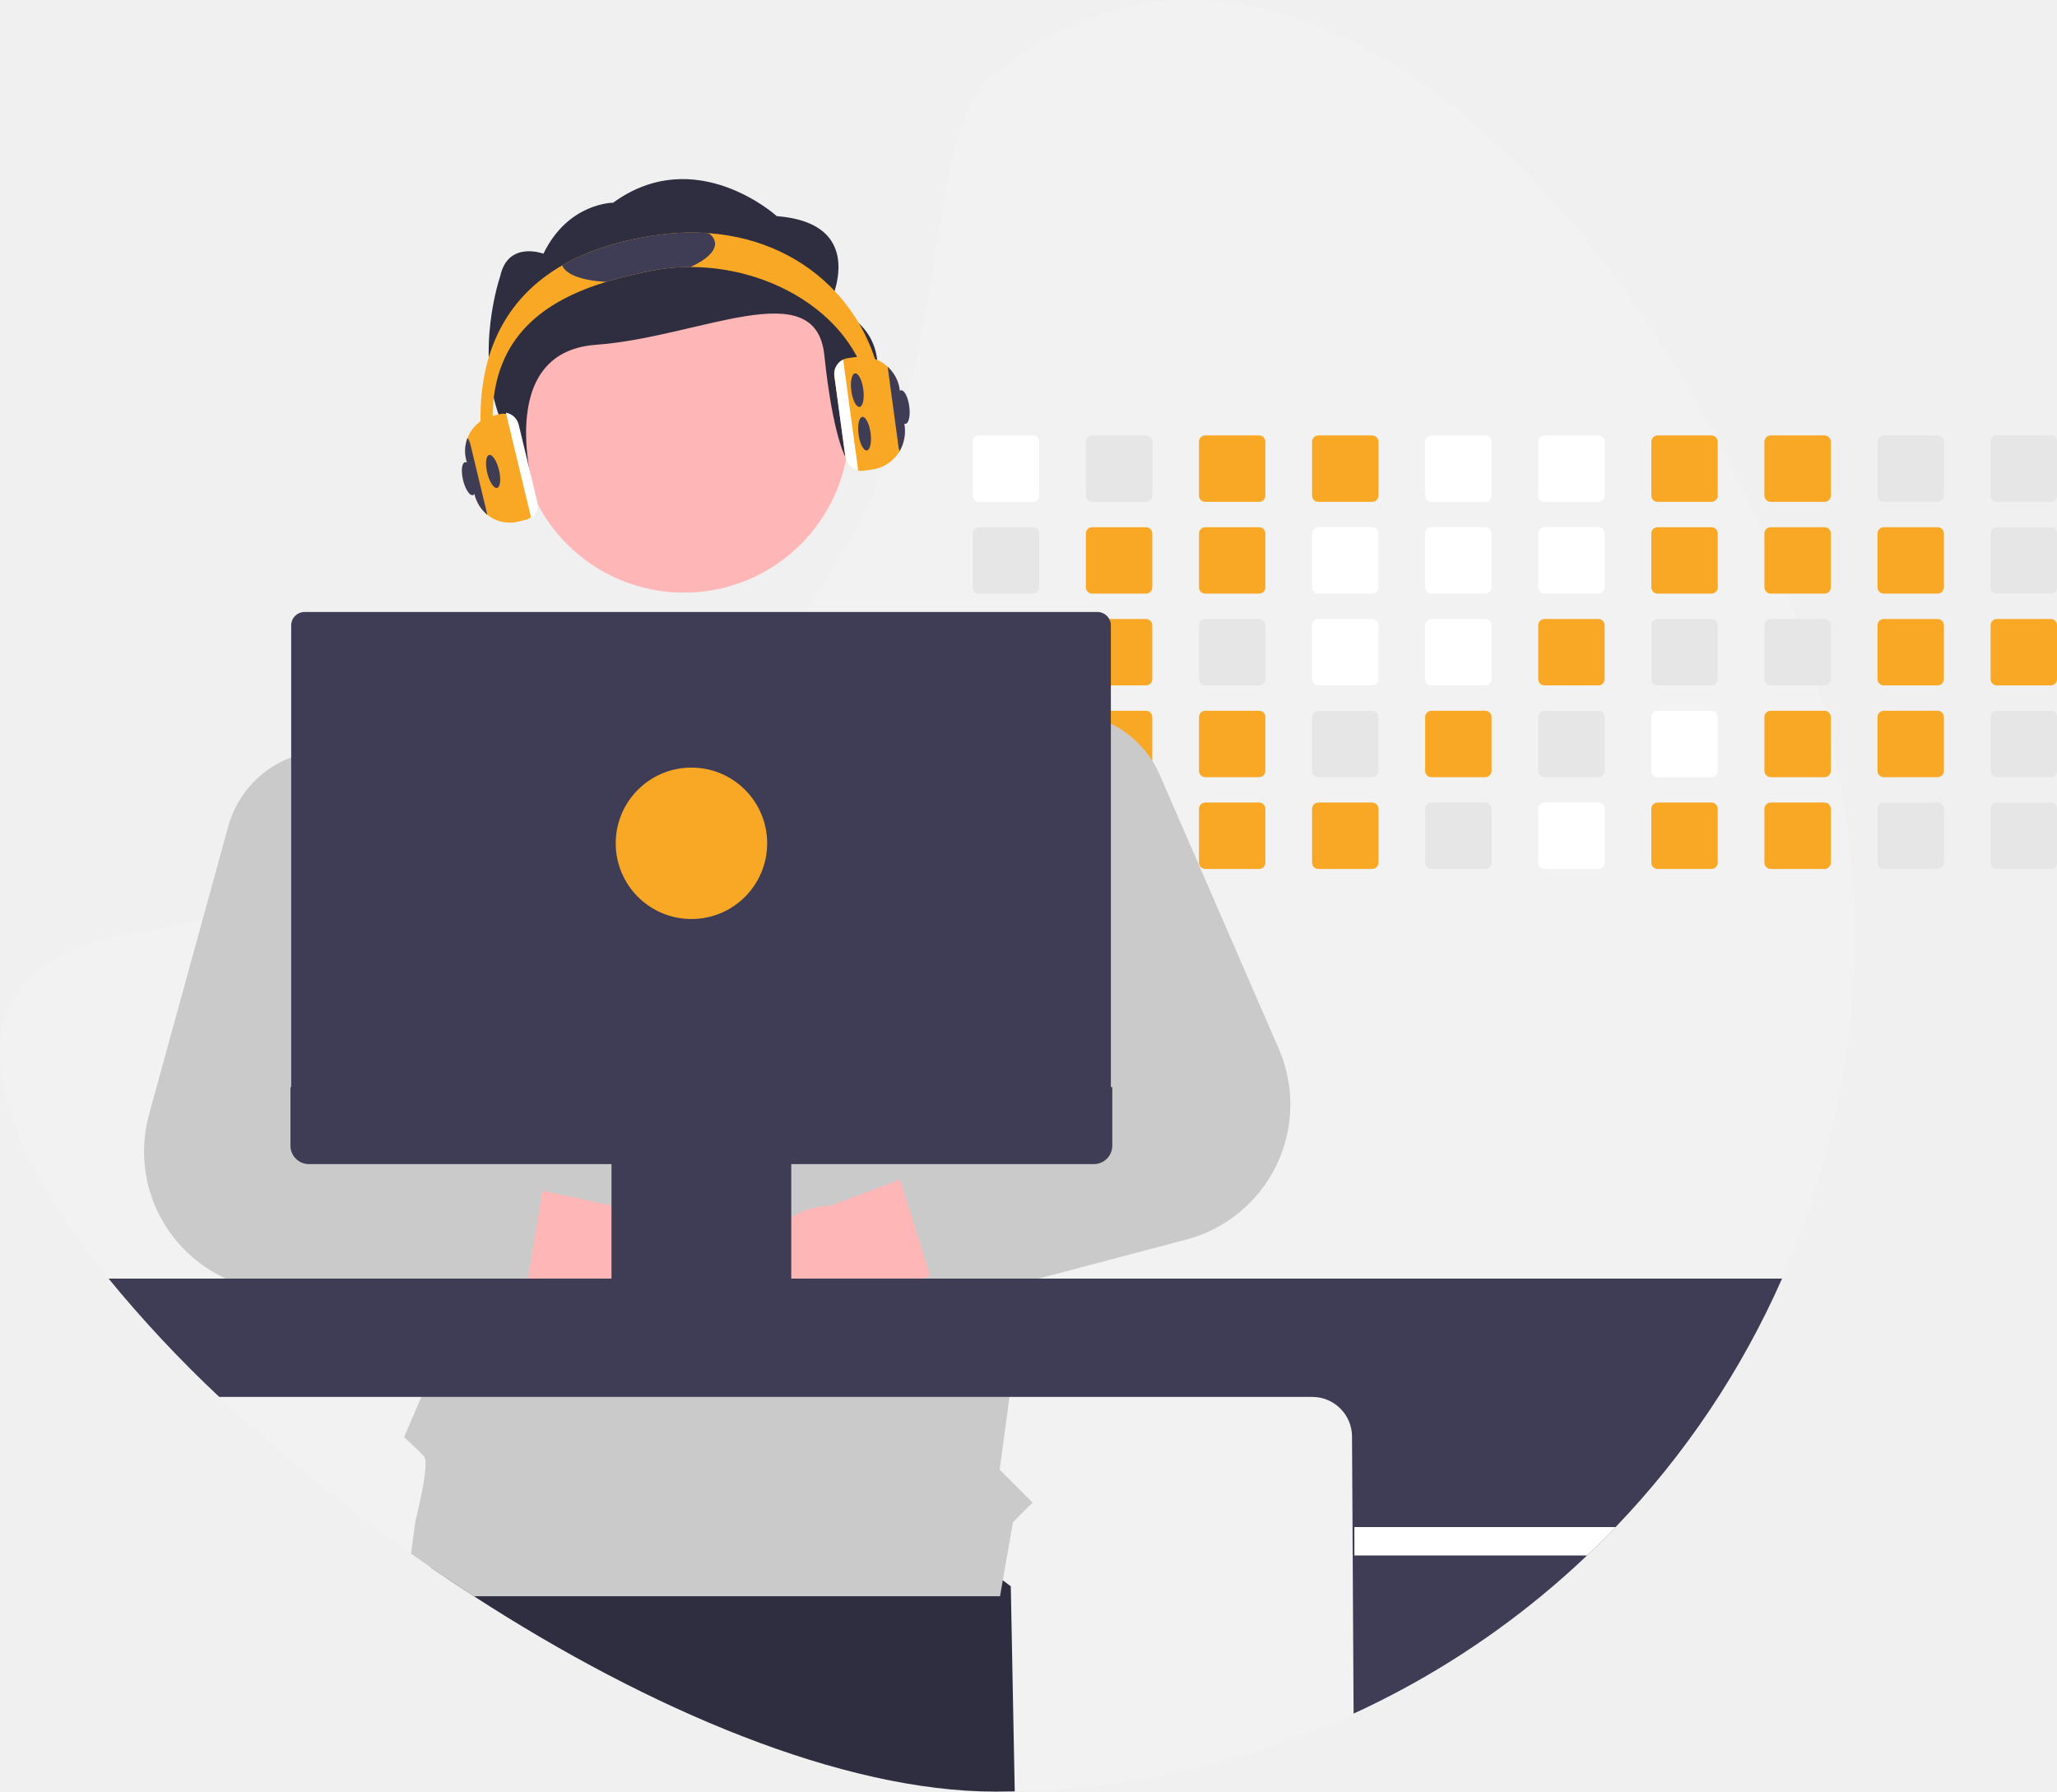
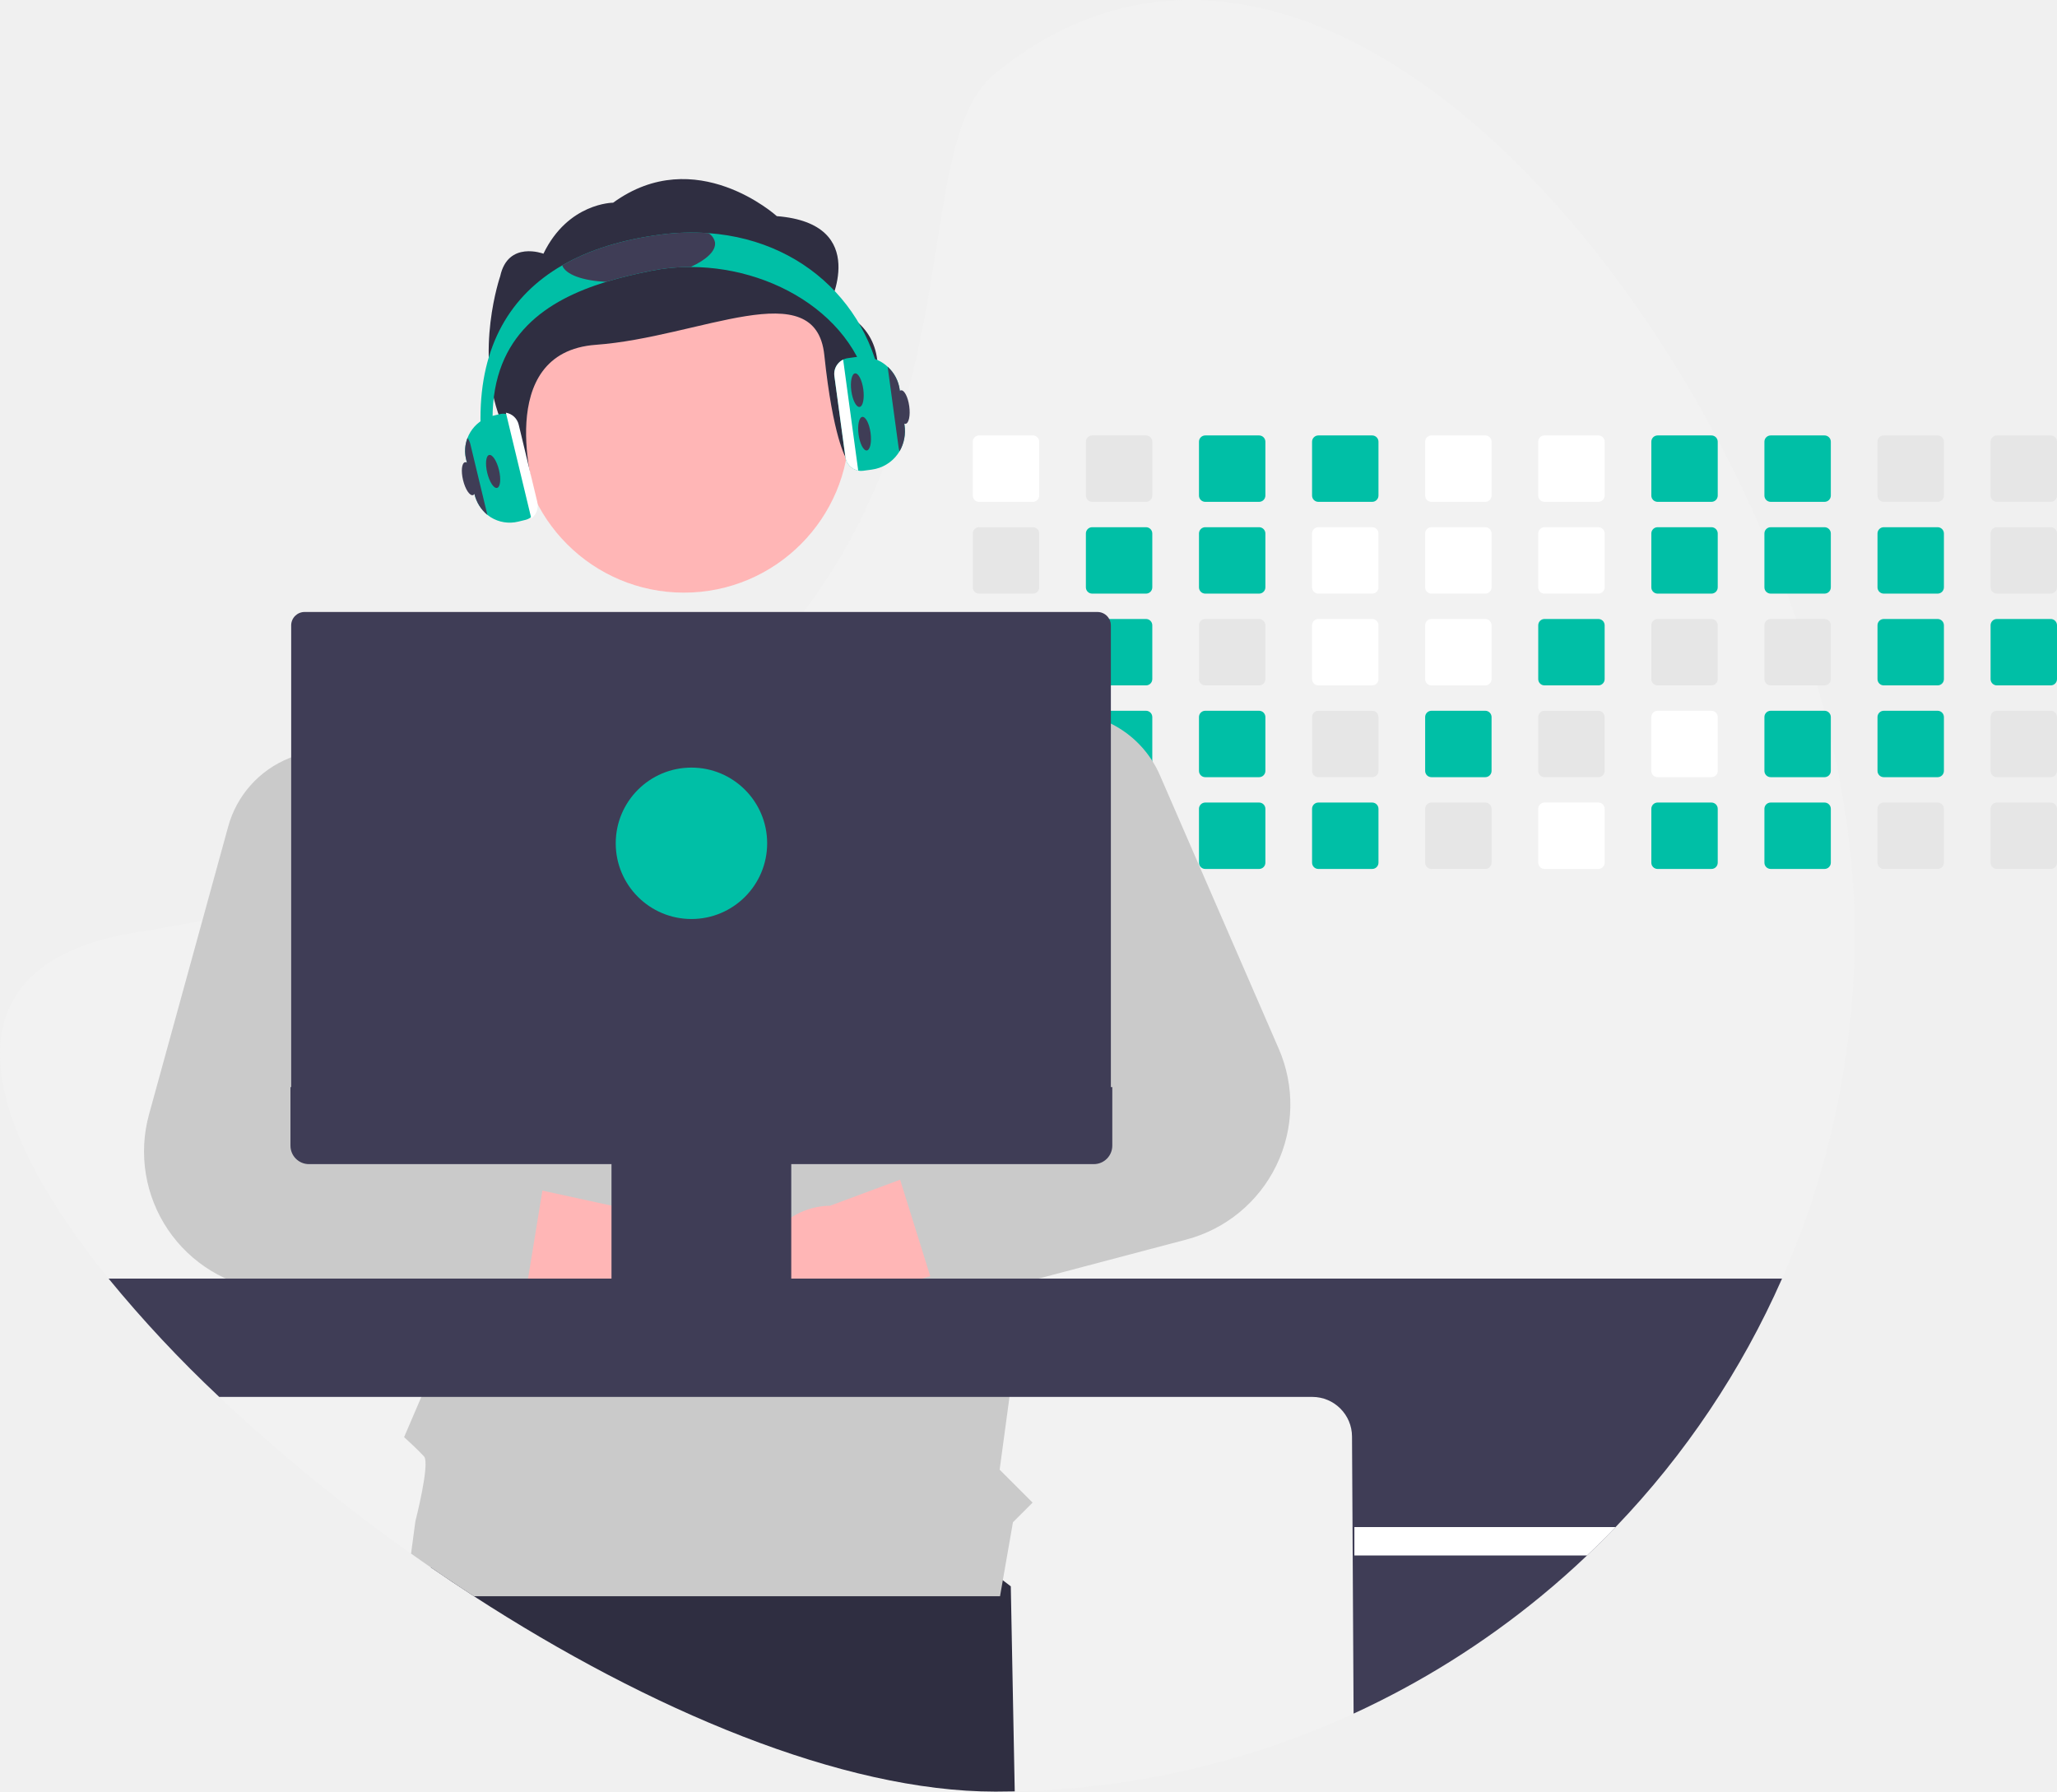
<svg xmlns="http://www.w3.org/2000/svg" data-name="Layer 1" width="850.538" height="740.83" viewBox="0 0 850.538 740.83">
  <path d="M941.609,465.125a354.21,354.21,0,0,1-98.85,245.9q-5.745,6.015-11.8,11.74-9.225,8.775-19.07,16.87a353.934,353.934,0,0,1-217.58,80.69q-3.975.09-7.98.09c-63.43,0-143.21-33.88-215.61-80.78q-8.985-5.82-17.81-11.91-4.125-2.82-8.21-5.72a730.43,730.43,0,0,1-79.32-64.8,514.116,514.116,0,0,1-45.75-48.92c-55.63-68.62-67.9-130.45,11.41-143.16q14.085-2.25,27.34-4.81,19.2-3.69,36.75-7.97,23.64-5.745,44.42-12.46,6.99-2.25,13.66-4.59c65.74-23.09,109.74-53.2,139.69-85.87q7.62-8.295,14.05-16.79a236.055,236.055,0,0,0,17.83-27.12,254.898,254.898,0,0,0,18.41-41.05l.27-.78c23.83-68.74,16.58-132.5,42.87-153.84,112.38-91.23,252.29,38.69,317.96,191.9q4.965,11.58,9.34,23.3,1.965,5.235,3.79,10.49,4.8,13.695,8.71,27.46,1.5,5.25,2.86,10.49c.97,3.77,1.9,7.53,2.76,11.29C938.139,412.305,941.609,439.455,941.609,465.125Z" transform="translate(-174.731 -79.58524)" fill="#f2f2f2" />
  <path d="M594.309,820.325q-3.975.09-7.98.09c-63.43,0-143.21-33.88-215.61-80.78q-8.985-5.82-17.81-11.91l5.16-31.4,156.21-20.74,78.4,59.95Z" transform="translate(-174.731 -79.58524)" fill="#2f2e41" />
  <path d="M601.829,259.635h-22.26a2.601,2.601,0,0,0-2.6,2.6v22.27a2.593,2.593,0,0,0,2.6,2.59h22.26a2.599,2.599,0,0,0,2.6-2.59v-22.27A2.608,2.608,0,0,0,601.829,259.635Z" transform="translate(-174.731 -79.58524)" fill="#fff" />
  <path d="M601.829,297.585h-22.26a2.601,2.601,0,0,0-2.6,2.6v22.27a2.593,2.593,0,0,0,2.6,2.59h22.26a2.599,2.599,0,0,0,2.6-2.59v-22.27A2.608,2.608,0,0,0,601.829,297.585Z" transform="translate(-174.731 -79.58524)" fill="#e6e6e6" />
  <path d="M601.829,335.535h-22.26a2.601,2.601,0,0,0-2.6,2.6v22.26a2.595,2.595,0,0,0,2.6,2.6h22.26a2.601,2.601,0,0,0,2.6-2.6v-22.26A2.608,2.608,0,0,0,601.829,335.535Z" transform="translate(-174.731 -79.58524)" fill="#e6e6e6" />
  <path d="M604.389,375.625a2.617,2.617,0,0,0-2.56-2.14h-22.26a2.601,2.601,0,0,0-2.6,2.6v22.26a2.595,2.595,0,0,0,2.6,2.6h22.26a2.601,2.601,0,0,0,2.6-2.6v-22.26A2.313,2.313,0,0,0,604.389,375.625Z" transform="translate(-174.731 -79.58524)" fill="#e6e6e6" />
  <path d="M602.839,411.635a2.634,2.634,0,0,0-1.01-.2h-22.26a2.595,2.595,0,0,0-2.6,2.6v22.26a2.588,2.588,0,0,0,2.6,2.6h22.26a2.601,2.601,0,0,0,2.6-2.6v-22.26A2.616,2.616,0,0,0,602.839,411.635Z" transform="translate(-174.731 -79.58524)" fill="#e6e6e6" />
  <path d="M648.589,259.635h-22.26a2.601,2.601,0,0,0-2.6,2.6v22.27a2.593,2.593,0,0,0,2.6,2.59h22.26a2.599,2.599,0,0,0,2.6-2.59v-22.27A2.608,2.608,0,0,0,648.589,259.635Z" transform="translate(-174.731 -79.58524)" fill="#e6e6e6" />
-   <path d="M648.589,297.585h-22.26a2.601,2.601,0,0,0-2.6,2.6v22.27a2.593,2.593,0,0,0,2.6,2.59h22.26a2.599,2.599,0,0,0,2.6-2.59v-22.27A2.608,2.608,0,0,0,648.589,297.585Z" transform="translate(-174.731 -79.58524)" fill="#f9a826" />
-   <path d="M648.589,335.535h-22.26a2.601,2.601,0,0,0-2.6,2.6v22.26a2.595,2.595,0,0,0,2.6,2.6h22.26a2.601,2.601,0,0,0,2.6-2.6v-22.26A2.608,2.608,0,0,0,648.589,335.535Z" transform="translate(-174.731 -79.58524)" fill="#f9a826" />
-   <path d="M648.589,373.485h-22.26a2.593,2.593,0,0,0-2.46,1.78,2.478,2.478,0,0,0-.14.82v22.26a2.595,2.595,0,0,0,2.6,2.6h22.26a2.601,2.601,0,0,0,2.6-2.6v-22.26A2.608,2.608,0,0,0,648.589,373.485Z" transform="translate(-174.731 -79.58524)" fill="#f9a826" />
+   <path d="M648.589,297.585h-22.26a2.601,2.601,0,0,0-2.6,2.6v22.27a2.593,2.593,0,0,0,2.6,2.59h22.26a2.599,2.599,0,0,0,2.6-2.59v-22.27A2.608,2.608,0,0,0,648.589,297.585Z" transform="translate(-174.731 -79.58524)" fill="#00bfa6" />
+   <path d="M648.589,335.535h-22.26a2.601,2.601,0,0,0-2.6,2.6v22.26a2.595,2.595,0,0,0,2.6,2.6h22.26a2.601,2.601,0,0,0,2.6-2.6v-22.26A2.608,2.608,0,0,0,648.589,335.535Z" transform="translate(-174.731 -79.58524)" fill="#00bfa6" />
+   <path d="M648.589,373.485h-22.26a2.593,2.593,0,0,0-2.46,1.78,2.478,2.478,0,0,0-.14.82v22.26a2.595,2.595,0,0,0,2.6,2.6h22.26a2.601,2.601,0,0,0,2.6-2.6v-22.26A2.608,2.608,0,0,0,648.589,373.485Z" transform="translate(-174.731 -79.58524)" fill="#00bfa6" />
  <path d="M648.589,411.435h-22.26a2.595,2.595,0,0,0-2.6,2.6v22.26a2.595,2.595,0,0,0,2.6,2.6h22.26a2.601,2.601,0,0,0,2.6-2.6v-22.26A2.601,2.601,0,0,0,648.589,411.435Z" transform="translate(-174.731 -79.58524)" fill="#e6e6e6" />
-   <path d="M695.349,259.635h-22.26a2.601,2.601,0,0,0-2.6,2.6v22.27a2.593,2.593,0,0,0,2.6,2.59h22.26a2.599,2.599,0,0,0,2.6-2.59v-22.27A2.608,2.608,0,0,0,695.349,259.635Z" transform="translate(-174.731 -79.58524)" fill="#f9a826" />
-   <path d="M695.349,297.585h-22.26a2.601,2.601,0,0,0-2.6,2.6v22.27a2.593,2.593,0,0,0,2.6,2.59h22.26a2.599,2.599,0,0,0,2.6-2.59v-22.27A2.608,2.608,0,0,0,695.349,297.585Z" transform="translate(-174.731 -79.58524)" fill="#f9a826" />
+   <path d="M695.349,259.635h-22.26a2.601,2.601,0,0,0-2.6,2.6v22.27a2.593,2.593,0,0,0,2.6,2.59h22.26a2.599,2.599,0,0,0,2.6-2.59v-22.27A2.608,2.608,0,0,0,695.349,259.635Z" transform="translate(-174.731 -79.58524)" fill="#00bfa6" />
+   <path d="M695.349,297.585h-22.26a2.601,2.601,0,0,0-2.6,2.6v22.27a2.593,2.593,0,0,0,2.6,2.59h22.26a2.599,2.599,0,0,0,2.6-2.59v-22.27A2.608,2.608,0,0,0,695.349,297.585Z" transform="translate(-174.731 -79.58524)" fill="#00bfa6" />
  <path d="M695.349,335.535h-22.26a2.601,2.601,0,0,0-2.6,2.6v22.26a2.595,2.595,0,0,0,2.6,2.6h22.26a2.601,2.601,0,0,0,2.6-2.6v-22.26A2.608,2.608,0,0,0,695.349,335.535Z" transform="translate(-174.731 -79.58524)" fill="#e6e6e6" />
-   <path d="M695.349,373.485h-22.26a2.601,2.601,0,0,0-2.6,2.6v22.26a2.595,2.595,0,0,0,2.6,2.6h22.26a2.601,2.601,0,0,0,2.6-2.6v-22.26A2.608,2.608,0,0,0,695.349,373.485Z" transform="translate(-174.731 -79.58524)" fill="#f9a826" />
-   <path d="M695.349,411.435h-22.26a2.595,2.595,0,0,0-2.6,2.6v22.26a2.595,2.595,0,0,0,2.6,2.6h22.26a2.601,2.601,0,0,0,2.6-2.6v-22.26A2.601,2.601,0,0,0,695.349,411.435Z" transform="translate(-174.731 -79.58524)" fill="#f9a826" />
-   <path d="M742.109,259.635h-22.26a2.601,2.601,0,0,0-2.6,2.6v22.27a2.593,2.593,0,0,0,2.6,2.59h22.26a2.599,2.599,0,0,0,2.6-2.59v-22.27A2.608,2.608,0,0,0,742.109,259.635Z" transform="translate(-174.731 -79.58524)" fill="#f9a826" />
+   <path d="M695.349,373.485h-22.26a2.601,2.601,0,0,0-2.6,2.6v22.26a2.595,2.595,0,0,0,2.6,2.6h22.26a2.601,2.601,0,0,0,2.6-2.6v-22.26A2.608,2.608,0,0,0,695.349,373.485Z" transform="translate(-174.731 -79.58524)" fill="#00bfa6" />
+   <path d="M695.349,411.435h-22.26a2.595,2.595,0,0,0-2.6,2.6v22.26a2.595,2.595,0,0,0,2.6,2.6h22.26a2.601,2.601,0,0,0,2.6-2.6v-22.26A2.601,2.601,0,0,0,695.349,411.435Z" transform="translate(-174.731 -79.58524)" fill="#00bfa6" />
+   <path d="M742.109,259.635h-22.26a2.601,2.601,0,0,0-2.6,2.6v22.27a2.593,2.593,0,0,0,2.6,2.59h22.26a2.599,2.599,0,0,0,2.6-2.59v-22.27A2.608,2.608,0,0,0,742.109,259.635Z" transform="translate(-174.731 -79.58524)" fill="#00bfa6" />
  <path d="M742.109,297.585h-22.26a2.601,2.601,0,0,0-2.6,2.6v22.27a2.593,2.593,0,0,0,2.6,2.59h22.26a2.599,2.599,0,0,0,2.6-2.59v-22.27A2.608,2.608,0,0,0,742.109,297.585Z" transform="translate(-174.731 -79.58524)" fill="#fff" />
  <path d="M742.109,335.535h-22.26a2.601,2.601,0,0,0-2.6,2.6v22.26a2.595,2.595,0,0,0,2.6,2.6h22.26a2.601,2.601,0,0,0,2.6-2.6v-22.26A2.608,2.608,0,0,0,742.109,335.535Z" transform="translate(-174.731 -79.58524)" fill="#fff" />
  <path d="M742.109,373.485h-22.26a2.601,2.601,0,0,0-2.6,2.6v22.26a2.595,2.595,0,0,0,2.6,2.6h22.26a2.601,2.601,0,0,0,2.6-2.6v-22.26A2.608,2.608,0,0,0,742.109,373.485Z" transform="translate(-174.731 -79.58524)" fill="#e6e6e6" />
-   <path d="M742.109,411.435h-22.26a2.595,2.595,0,0,0-2.6,2.6v22.26a2.595,2.595,0,0,0,2.6,2.6h22.26a2.601,2.601,0,0,0,2.6-2.6v-22.26A2.601,2.601,0,0,0,742.109,411.435Z" transform="translate(-174.731 -79.58524)" fill="#f9a826" />
+   <path d="M742.109,411.435h-22.26a2.595,2.595,0,0,0-2.6,2.6v22.26a2.595,2.595,0,0,0,2.6,2.6h22.26a2.601,2.601,0,0,0,2.6-2.6v-22.26A2.601,2.601,0,0,0,742.109,411.435Z" transform="translate(-174.731 -79.58524)" fill="#00bfa6" />
  <path d="M788.869,259.635h-22.27a2.599,2.599,0,0,0-2.59,2.6v22.27a2.591,2.591,0,0,0,2.59,2.59h22.27a2.599,2.599,0,0,0,2.6-2.59v-22.27A2.608,2.608,0,0,0,788.869,259.635Z" transform="translate(-174.731 -79.58524)" fill="#fff" />
  <path d="M788.869,297.585h-22.27a2.599,2.599,0,0,0-2.59,2.6v22.27a2.59,2.59,0,0,0,2.59,2.59h22.27a2.599,2.599,0,0,0,2.6-2.59v-22.27A2.608,2.608,0,0,0,788.869,297.585Z" transform="translate(-174.731 -79.58524)" fill="#fff" />
  <path d="M788.869,335.535h-22.27a2.599,2.599,0,0,0-2.59,2.6v22.26a2.593,2.593,0,0,0,2.59,2.6h22.27a2.601,2.601,0,0,0,2.6-2.6v-22.26A2.608,2.608,0,0,0,788.869,335.535Z" transform="translate(-174.731 -79.58524)" fill="#fff" />
-   <path d="M788.869,373.485h-22.27a2.599,2.599,0,0,0-2.59,2.6v22.26a2.593,2.593,0,0,0,2.59,2.6h22.27a2.601,2.601,0,0,0,2.6-2.6v-22.26A2.608,2.608,0,0,0,788.869,373.485Z" transform="translate(-174.731 -79.58524)" fill="#f9a826" />
+   <path d="M788.869,373.485h-22.27a2.599,2.599,0,0,0-2.59,2.6v22.26a2.593,2.593,0,0,0,2.59,2.6h22.27a2.601,2.601,0,0,0,2.6-2.6v-22.26A2.608,2.608,0,0,0,788.869,373.485Z" transform="translate(-174.731 -79.58524)" fill="#00bfa6" />
  <path d="M788.869,411.435h-22.27a2.593,2.593,0,0,0-2.59,2.6v22.26a2.593,2.593,0,0,0,2.59,2.6h22.27a2.601,2.601,0,0,0,2.6-2.6v-22.26A2.601,2.601,0,0,0,788.869,411.435Z" transform="translate(-174.731 -79.58524)" fill="#e6e6e6" />
  <path d="M835.629,259.635h-22.27a2.599,2.599,0,0,0-2.59,2.6v22.27a2.591,2.591,0,0,0,2.59,2.59h22.27a2.599,2.599,0,0,0,2.6-2.59v-22.27A2.608,2.608,0,0,0,835.629,259.635Z" transform="translate(-174.731 -79.58524)" fill="#fff" />
  <path d="M835.629,297.585h-22.27a2.599,2.599,0,0,0-2.59,2.6v22.27a2.59,2.59,0,0,0,2.59,2.59h22.27a2.599,2.599,0,0,0,2.6-2.59v-22.27A2.608,2.608,0,0,0,835.629,297.585Z" transform="translate(-174.731 -79.58524)" fill="#fff" />
-   <path d="M835.629,335.535h-22.27a2.599,2.599,0,0,0-2.59,2.6v22.26a2.593,2.593,0,0,0,2.59,2.6h22.27a2.601,2.601,0,0,0,2.6-2.6v-22.26A2.608,2.608,0,0,0,835.629,335.535Z" transform="translate(-174.731 -79.58524)" fill="#f9a826" />
+   <path d="M835.629,335.535h-22.27a2.599,2.599,0,0,0-2.59,2.6v22.26a2.593,2.593,0,0,0,2.59,2.6h22.27a2.601,2.601,0,0,0,2.6-2.6v-22.26A2.608,2.608,0,0,0,835.629,335.535Z" transform="translate(-174.731 -79.58524)" fill="#00bfa6" />
  <path d="M835.629,373.485h-22.27a2.599,2.599,0,0,0-2.59,2.6v22.26a2.593,2.593,0,0,0,2.59,2.6h22.27a2.601,2.601,0,0,0,2.6-2.6v-22.26A2.608,2.608,0,0,0,835.629,373.485Z" transform="translate(-174.731 -79.58524)" fill="#e6e6e6" />
  <path d="M835.629,411.435h-22.27a2.593,2.593,0,0,0-2.59,2.6v22.26a2.593,2.593,0,0,0,2.59,2.6h22.27a2.601,2.601,0,0,0,2.6-2.6v-22.26A2.601,2.601,0,0,0,835.629,411.435Z" transform="translate(-174.731 -79.58524)" fill="#fff" />
-   <path d="M882.389,259.635h-22.27a2.599,2.599,0,0,0-2.59,2.6v22.27a2.591,2.591,0,0,0,2.59,2.59h22.27a2.599,2.599,0,0,0,2.6-2.59v-22.27A2.608,2.608,0,0,0,882.389,259.635Z" transform="translate(-174.731 -79.58524)" fill="#f9a826" />
-   <path d="M882.389,297.585h-22.27a2.599,2.599,0,0,0-2.59,2.6v22.27a2.59,2.59,0,0,0,2.59,2.59h22.27a2.599,2.599,0,0,0,2.6-2.59v-22.27A2.608,2.608,0,0,0,882.389,297.585Z" transform="translate(-174.731 -79.58524)" fill="#f9a826" />
+   <path d="M882.389,259.635h-22.27a2.599,2.599,0,0,0-2.59,2.6v22.27a2.591,2.591,0,0,0,2.59,2.59h22.27a2.599,2.599,0,0,0,2.6-2.59v-22.27A2.608,2.608,0,0,0,882.389,259.635Z" transform="translate(-174.731 -79.58524)" fill="#00bfa6" />
+   <path d="M882.389,297.585h-22.27a2.599,2.599,0,0,0-2.59,2.6v22.27a2.59,2.59,0,0,0,2.59,2.59h22.27a2.599,2.599,0,0,0,2.6-2.59v-22.27A2.608,2.608,0,0,0,882.389,297.585Z" transform="translate(-174.731 -79.58524)" fill="#00bfa6" />
  <path d="M882.389,335.535h-22.27a2.599,2.599,0,0,0-2.59,2.6v22.26a2.593,2.593,0,0,0,2.59,2.6h22.27a2.601,2.601,0,0,0,2.6-2.6v-22.26A2.608,2.608,0,0,0,882.389,335.535Z" transform="translate(-174.731 -79.58524)" fill="#e6e6e6" />
  <path d="M882.389,373.485h-22.27a2.599,2.599,0,0,0-2.59,2.6v22.26a2.593,2.593,0,0,0,2.59,2.6h22.27a2.601,2.601,0,0,0,2.6-2.6v-22.26A2.608,2.608,0,0,0,882.389,373.485Z" transform="translate(-174.731 -79.58524)" fill="#fff" />
-   <path d="M882.389,411.435h-22.27a2.593,2.593,0,0,0-2.59,2.6v22.26a2.593,2.593,0,0,0,2.59,2.6h22.27a2.601,2.601,0,0,0,2.6-2.6v-22.26A2.601,2.601,0,0,0,882.389,411.435Z" transform="translate(-174.731 -79.58524)" fill="#f9a826" />
-   <path d="M929.149,259.635h-22.27a2.599,2.599,0,0,0-2.59,2.6v22.27a2.591,2.591,0,0,0,2.59,2.59h22.27a2.599,2.599,0,0,0,2.6-2.59v-22.27A2.608,2.608,0,0,0,929.149,259.635Z" transform="translate(-174.731 -79.58524)" fill="#f9a826" />
-   <path d="M929.149,297.585h-22.27a2.599,2.599,0,0,0-2.59,2.6v22.27a2.59,2.59,0,0,0,2.59,2.59h22.27a2.599,2.599,0,0,0,2.6-2.59v-22.27A2.608,2.608,0,0,0,929.149,297.585Z" transform="translate(-174.731 -79.58524)" fill="#f9a826" />
+   <path d="M882.389,411.435h-22.27a2.593,2.593,0,0,0-2.59,2.6v22.26a2.593,2.593,0,0,0,2.59,2.6h22.27a2.601,2.601,0,0,0,2.6-2.6v-22.26A2.601,2.601,0,0,0,882.389,411.435Z" transform="translate(-174.731 -79.58524)" fill="#00bfa6" />
+   <path d="M929.149,259.635h-22.27a2.599,2.599,0,0,0-2.59,2.6v22.27a2.591,2.591,0,0,0,2.59,2.59h22.27a2.599,2.599,0,0,0,2.6-2.59v-22.27A2.608,2.608,0,0,0,929.149,259.635Z" transform="translate(-174.731 -79.58524)" fill="#00bfa6" />
+   <path d="M929.149,297.585h-22.27a2.599,2.599,0,0,0-2.59,2.6v22.27a2.59,2.59,0,0,0,2.59,2.59h22.27a2.599,2.599,0,0,0,2.6-2.59v-22.27A2.608,2.608,0,0,0,929.149,297.585Z" transform="translate(-174.731 -79.58524)" fill="#00bfa6" />
  <path d="M929.149,335.535h-22.27a2.599,2.599,0,0,0-2.59,2.6v22.26a2.593,2.593,0,0,0,2.59,2.6h22.27a2.601,2.601,0,0,0,2.6-2.6v-22.26A2.608,2.608,0,0,0,929.149,335.535Z" transform="translate(-174.731 -79.58524)" fill="#e6e6e6" />
-   <path d="M929.149,373.485h-22.27a2.599,2.599,0,0,0-2.59,2.6v22.26a2.593,2.593,0,0,0,2.59,2.6h22.27a2.601,2.601,0,0,0,2.6-2.6v-22.26A2.608,2.608,0,0,0,929.149,373.485Z" transform="translate(-174.731 -79.58524)" fill="#f9a826" />
-   <path d="M929.149,411.435h-22.27a2.593,2.593,0,0,0-2.59,2.6v22.26a2.593,2.593,0,0,0,2.59,2.6h22.27a2.601,2.601,0,0,0,2.6-2.6v-22.26A2.601,2.601,0,0,0,929.149,411.435Z" transform="translate(-174.731 -79.58524)" fill="#f9a826" />
+   <path d="M929.149,373.485h-22.27a2.599,2.599,0,0,0-2.59,2.6v22.26a2.593,2.593,0,0,0,2.59,2.6h22.27a2.601,2.601,0,0,0,2.6-2.6v-22.26A2.608,2.608,0,0,0,929.149,373.485Z" transform="translate(-174.731 -79.58524)" fill="#00bfa6" />
+   <path d="M929.149,411.435h-22.27a2.593,2.593,0,0,0-2.59,2.6v22.26a2.593,2.593,0,0,0,2.59,2.6h22.27a2.601,2.601,0,0,0,2.6-2.6v-22.26A2.601,2.601,0,0,0,929.149,411.435Z" transform="translate(-174.731 -79.58524)" fill="#00bfa6" />
  <path d="M975.909,259.635h-22.27a2.599,2.599,0,0,0-2.59,2.6v22.27a2.591,2.591,0,0,0,2.59,2.59h22.27a2.599,2.599,0,0,0,2.6-2.59v-22.27A2.608,2.608,0,0,0,975.909,259.635Z" transform="translate(-174.731 -79.58524)" fill="#e6e6e6" />
-   <path d="M975.909,297.585h-22.27a2.599,2.599,0,0,0-2.59,2.6v22.27a2.59,2.59,0,0,0,2.59,2.59h22.27a2.599,2.599,0,0,0,2.6-2.59v-22.27A2.608,2.608,0,0,0,975.909,297.585Z" transform="translate(-174.731 -79.58524)" fill="#f9a826" />
-   <path d="M975.909,335.535h-22.27a2.599,2.599,0,0,0-2.59,2.6v22.26a2.593,2.593,0,0,0,2.59,2.6h22.27a2.601,2.601,0,0,0,2.6-2.6v-22.26A2.608,2.608,0,0,0,975.909,335.535Z" transform="translate(-174.731 -79.58524)" fill="#f9a826" />
-   <path d="M975.909,373.485h-22.27a2.599,2.599,0,0,0-2.59,2.6v22.26a2.593,2.593,0,0,0,2.59,2.6h22.27a2.601,2.601,0,0,0,2.6-2.6v-22.26A2.608,2.608,0,0,0,975.909,373.485Z" transform="translate(-174.731 -79.58524)" fill="#f9a826" />
+   <path d="M975.909,297.585h-22.27a2.599,2.599,0,0,0-2.59,2.6v22.27a2.59,2.59,0,0,0,2.59,2.59h22.27a2.599,2.599,0,0,0,2.6-2.59v-22.27A2.608,2.608,0,0,0,975.909,297.585Z" transform="translate(-174.731 -79.58524)" fill="#00bfa6" />
+   <path d="M975.909,335.535h-22.27a2.599,2.599,0,0,0-2.59,2.6v22.26a2.593,2.593,0,0,0,2.59,2.6h22.27a2.601,2.601,0,0,0,2.6-2.6v-22.26A2.608,2.608,0,0,0,975.909,335.535Z" transform="translate(-174.731 -79.58524)" fill="#00bfa6" />
+   <path d="M975.909,373.485h-22.27a2.599,2.599,0,0,0-2.59,2.6v22.26a2.593,2.593,0,0,0,2.59,2.6h22.27a2.601,2.601,0,0,0,2.6-2.6v-22.26A2.608,2.608,0,0,0,975.909,373.485Z" transform="translate(-174.731 -79.58524)" fill="#00bfa6" />
  <path d="M975.909,411.435h-22.27a2.593,2.593,0,0,0-2.59,2.6v22.26a2.593,2.593,0,0,0,2.59,2.6h22.27a2.601,2.601,0,0,0,2.6-2.6v-22.26A2.601,2.601,0,0,0,975.909,411.435Z" transform="translate(-174.731 -79.58524)" fill="#e6e6e6" />
  <path d="M1022.669,259.635h-22.27a2.599,2.599,0,0,0-2.59,2.6v22.27a2.591,2.591,0,0,0,2.59,2.59h22.27a2.599,2.599,0,0,0,2.6-2.59v-22.27A2.608,2.608,0,0,0,1022.669,259.635Z" transform="translate(-174.731 -79.58524)" fill="#e6e6e6" />
  <path d="M1022.669,297.585h-22.27a2.599,2.599,0,0,0-2.59,2.6v22.27a2.591,2.591,0,0,0,2.59,2.59h22.27a2.599,2.599,0,0,0,2.6-2.59v-22.27A2.608,2.608,0,0,0,1022.669,297.585Z" transform="translate(-174.731 -79.58524)" fill="#e6e6e6" />
-   <path d="M1022.669,335.535h-22.27a2.599,2.599,0,0,0-2.59,2.6v22.26a2.593,2.593,0,0,0,2.59,2.6h22.27a2.601,2.601,0,0,0,2.6-2.6v-22.26A2.608,2.608,0,0,0,1022.669,335.535Z" transform="translate(-174.731 -79.58524)" fill="#f9a826" />
+   <path d="M1022.669,335.535h-22.27a2.599,2.599,0,0,0-2.59,2.6v22.26a2.593,2.593,0,0,0,2.59,2.6h22.27a2.601,2.601,0,0,0,2.6-2.6v-22.26A2.608,2.608,0,0,0,1022.669,335.535Z" transform="translate(-174.731 -79.58524)" fill="#00bfa6" />
  <path d="M1022.669,373.485h-22.27a2.599,2.599,0,0,0-2.59,2.6v22.26a2.593,2.593,0,0,0,2.59,2.6h22.27a2.601,2.601,0,0,0,2.6-2.6v-22.26A2.608,2.608,0,0,0,1022.669,373.485Z" transform="translate(-174.731 -79.58524)" fill="#e6e6e6" />
  <path d="M1022.669,411.435h-22.27a2.593,2.593,0,0,0-2.59,2.6v22.26a2.593,2.593,0,0,0,2.59,2.6h22.27a2.601,2.601,0,0,0,2.6-2.6v-22.26A2.601,2.601,0,0,0,1022.669,411.435Z" transform="translate(-174.731 -79.58524)" fill="#e6e6e6" />
  <polygon points="336.095 660.051 335.475 660.051 336.005 659.981 336.095 660.051" fill="#2f2e41" />
  <circle id="b6132315-04e2-4cdb-a713-107c9cd58b0b" data-name="ab6171fa-7d69-4734-b81c-8dff60f9761b" cx="282.814" cy="176.733" r="68.322" fill="#ffb6b6" />
-   <path id="f4304bdd-ba2d-4fff-b404-410205410c5d-110" data-name="bf427902-b9bf-4946-b5d7-5c1c7e04535e" d="M517.377,206.226s17.869-34.161-21.444-37.266c0,0-33.515-30.402-67.676-5.558,0,0-18.633,0-28.823,21.086,0,0-14.655-5.558-17.876,9.317,0,0-10.723,31.055,0,59.005,10.723,27.95,14.285,31.055,14.285,31.055s-17.621-58.598,25.27-61.704,90.887-29.909,94.461,4.251,8.953,42.578,8.953,42.578S558.479,220.201,517.377,206.226Z" transform="translate(-174.731 -79.58524)" fill="#2f2e41" />
+   <path id="f4304bdd-ba2d-4fff-b404-410205410c5d-400" data-name="bf427902-b9bf-4946-b5d7-5c1c7e04535e" d="M517.377,206.226s17.869-34.161-21.444-37.266c0,0-33.515-30.402-67.676-5.558,0,0-18.633,0-28.823,21.086,0,0-14.655-5.558-17.876,9.317,0,0-10.723,31.055,0,59.005,10.723,27.95,14.285,31.055,14.285,31.055s-17.621-58.598,25.27-61.704,90.887-29.909,94.461,4.251,8.953,42.578,8.953,42.578S558.479,220.201,517.377,206.226Z" transform="translate(-174.731 -79.58524)" fill="#2f2e41" />
  <path d="M634.279,424.695l-.22,1.16-2.47,13.04-17.07,90.2-1.01,5.31-2.12,11.23-2.9,15.32-6.43,33.95-1.84,9.73-.69,3.65-.24,1.28-1.91,10.07-.58,3.04-4.66,34.53-4.07,30.09,13.62,13.62-8.12,8.12-5.33,30.53.01.07H370.719q-13.2-8.55-26.02-17.63l1.79-13.4s6.16-23.93,3.57-26.79c-2.58-2.86-8.24-7.97-8.24-7.97l7.13-16.64.99-2.31-1.66-34.43-.04-.83-.55-11.35-.07-1.46-.11-2.19-2.11-43.68-.04-.72-.64-13.24-.6-12.59-.26-5.31-2.57-53.13-1.74-36.08-1.52-31.41,6.11-2.07,65.35-22.21,27.07-35.19,56.34.42,27.58.21,46.02,42.68,10.47,5,.08.04,7.51,3.59,19.04,9.09,20.13,9.62,10.33,4.93Z" transform="translate(-174.731 -79.58524)" fill="#cacaca" />
  <path d="M443.84,637.136a30.286,30.286,0,0,1-40.664-22.43L296.617,599.588l37.043-41.902,95.511,20.78a30.45,30.45,0,0,1,14.669,58.67Z" transform="translate(-174.731 -79.58524)" fill="#ffb6b6" />
  <path d="M396.329,560.955a13.522,13.522,0,0,0-7.89-4.87l-43.72-9.09-4.49-.93a18.933,18.933,0,0,1-12.53-9.07,19.161,19.161,0,0,1-2.45-7.9,18.895,18.895,0,0,1,.89-7.48l15.15-45.65,9.83-29.62a41.792,41.792,0,0,0,2.09-11.05,43.349,43.349,0,0,0-9.07-28.89,42.693,42.693,0,0,0-49.01-13.64c-.25.09-.51.19-.76.29a42.583,42.583,0,0,0-25.31,28.41l-10.68,38.85-22.03,80.09a57.766,57.766,0,0,0,48.96,72.68l62.97,7.38,29.14,3.42a13.497,13.497,0,0,0,14.84-10.73,4.895,4.895,0,0,0,.11-.55l.7-4.32,5.93-36.38.06-.37A13.475,13.475,0,0,0,396.329,560.955Z" transform="translate(-174.731 -79.58524)" fill="#cacaca" />
  <path d="M511.714,638.302a30.286,30.286,0,0,0,37.094-27.94l103.362-29.994L609.588,544.109l-91.626,34.041a30.45,30.45,0,0,0-6.249,60.152Z" transform="translate(-174.731 -79.58524)" fill="#ffb6b6" />
  <path d="M703.489,513.275,654.329,400.135a42.819,42.819,0,0,0-20.27-21.35,43.356,43.356,0,0,0-8.78-3.2c-.47-.12-.94-.23-1.41-.32a42.132,42.132,0,0,0-19.48.36,42.814,42.814,0,0,0-27.34,21.73,1.004,1.004,0,0,0-.08.14,43.1,43.1,0,0,0-.37,38.85l.61,1.22,34.74,69.77a18.9,18.9,0,0,1-10.5,26.19l-2.44.88-43.88,15.85a13.497,13.497,0,0,0-8.33,16.79l.11.35,12.3,39.36c.06.18.12.36.19.54a7.054,7.054,0,0,0,.4.99,13.482,13.482,0,0,0,15.81,7.53l23.68-6.25,4.83-1.28,61.15-16.15a57.76,57.76,0,0,0,38.22-78.86Z" transform="translate(-174.731 -79.58524)" fill="#cacaca" />
  <path d="M219.629,608.285a514.116,514.116,0,0,0,45.75,48.92h451.97a16.446,16.446,0,0,1,16.42,16.43l.65,114.53a355.43,355.43,0,0,0,77.47-48.53q9.84-8.085,19.07-16.87,6.045-5.73,11.8-11.74a355.629,355.629,0,0,0,68.82-102.74Z" transform="translate(-174.731 -79.58524)" fill="#3f3d56" />
  <path d="M842.759,711.025q-5.745,6.015-11.8,11.74H734.749v-11.74Z" transform="translate(-174.731 -79.58524)" fill="#fff" />
  <path d="M633.379,335.535a5.538,5.538,0,0,0-4.87-2.9H300.669a5.555,5.555,0,0,0-5.54,5.55v196.22H634.059V338.185A5.385,5.385,0,0,0,633.379,335.535Z" transform="translate(-174.731 -79.58524)" fill="#3f3d56" />
  <path d="M294.832,529.092V553.306a7.644,7.644,0,0,0,7.644,7.644H427.573v47.787h-1.662a.993.993,0,0,0-.993.993v3.324a.993.993,0,0,0,.993.993h77.658a.993.993,0,0,0,.993-.993v-3.324a.993.993,0,0,0-.993-.993h-1.662V560.95H627.004a7.644,7.644,0,0,0,7.644-7.644V529.092Z" transform="translate(-174.731 -79.58524)" fill="#3f3d56" />
-   <circle cx="285.903" cy="348.704" r="31.306" fill="#f9a826" />
-   <path d="M540.399,252.585h-5c0-37.8-37.41-62.57-75.15-62.59a82.382,82.382,0,0,0-16.35,1.59c-6.06,1.21-12.35,2.66-18.53,4.55-24.37,7.47-46.97,21.91-46.97,56.45a78.591,78.591,0,0,0,2.54,19.88l-4.84,1.26a83.876,83.876,0,0,1-2.7-21.14c0-30.18,12.39-50.91,33.79-63.27,11.25-6.5,24.98-10.69,40.71-12.73a97.131,97.131,0,0,1,19.75-.6C511.049,179.105,540.399,212.385,540.399,252.585Z" transform="translate(-174.731 -79.58524)" fill="#f9a826" />
-   <path d="M548.729,255.355l-1.97-14.56a15.71,15.71,0,0,0-5-9.56,15.816,15.816,0,0,0-13.25-4l-3.13.43a6.524,6.524,0,0,0-4.35,2.53,6.548,6.548,0,0,0-1.29,4.87l4.55,33.54a6.577,6.577,0,0,0,5.3,5.57,6.154,6.154,0,0,0,1.22.12,6.499,6.499,0,0,0,.88-.06l3.5-.47a15.791,15.791,0,0,0,10.74-6.43c.27-.38.53-.77.77-1.17A16.748,16.748,0,0,0,548.729,255.355Z" transform="translate(-174.731 -79.58524)" fill="#f9a826" />
+   <circle cx="285.903" cy="348.704" r="31.306" fill="#00bfa6" />
+   <path d="M540.399,252.585h-5c0-37.8-37.41-62.57-75.15-62.59a82.382,82.382,0,0,0-16.35,1.59c-6.06,1.21-12.35,2.66-18.53,4.55-24.37,7.47-46.97,21.91-46.97,56.45a78.591,78.591,0,0,0,2.54,19.88l-4.84,1.26a83.876,83.876,0,0,1-2.7-21.14c0-30.18,12.39-50.91,33.79-63.27,11.25-6.5,24.98-10.69,40.71-12.73a97.131,97.131,0,0,1,19.75-.6C511.049,179.105,540.399,212.385,540.399,252.585Z" transform="translate(-174.731 -79.58524)" fill="#00bfa6" />
+   <path d="M548.729,255.355l-1.97-14.56a15.71,15.71,0,0,0-5-9.56,15.816,15.816,0,0,0-13.25-4l-3.13.43a6.524,6.524,0,0,0-4.35,2.53,6.548,6.548,0,0,0-1.29,4.87l4.55,33.54a6.577,6.577,0,0,0,5.3,5.57,6.154,6.154,0,0,0,1.22.12,6.499,6.499,0,0,0,.88-.06l3.5-.47a15.791,15.791,0,0,0,10.74-6.43c.27-.38.53-.77.77-1.17A16.748,16.748,0,0,0,548.729,255.355Z" transform="translate(-174.731 -79.58524)" fill="#00bfa6" />
  <path d="M523.359,228.275a6.432,6.432,0,0,0-2.33,1.92,6.548,6.548,0,0,0-1.29,4.87l4.55,33.54a6.577,6.577,0,0,0,5.3,5.57Z" transform="translate(-174.731 -79.58524)" fill="#fff" />
  <path d="M548.729,255.355l-1.97-14.56a15.71,15.71,0,0,0-5-9.56l4.53,33.37a6.176,6.176,0,0,0,.41,1.56A16.748,16.748,0,0,0,548.729,255.355Z" transform="translate(-174.731 -79.58524)" fill="#3f3d56" />
  <ellipse cx="532.218" cy="258.909" rx="2.5" ry="7" transform="translate(-204.7047 -5.69071) rotate(-7.72549)" fill="#3f3d56" />
  <ellipse cx="529.218" cy="240.909" rx="2.5" ry="7" transform="translate(-202.3122 -6.25736) rotate(-7.72549)" fill="#3f3d56" />
  <ellipse cx="548.218" cy="247.909" rx="2.5" ry="7" transform="translate(-203.0808 -3.63971) rotate(-7.72549)" fill="#3f3d56" />
  <path d="M460.249,189.995a82.382,82.382,0,0,0-16.35,1.59c-6.06,1.21-12.35,2.66-18.53,4.55-9.65-.47-16.75-2.97-18.18-6.82,11.25-6.5,24.98-10.69,40.71-12.73a97.131,97.131,0,0,1,19.75-.6,5.727,5.727,0,0,1,2.72,3.82C470.839,183.285,466.869,186.985,460.249,189.995Z" transform="translate(-174.731 -79.58524)" fill="#3f3d56" />
-   <path d="M396.409,287.285l-7.7-32.01a6.024,6.024,0,0,0-4.88-4.55,6.733,6.733,0,0,0-1-.08,6.026,6.026,0,0,0-1.4.17l-2.98.72a14.904,14.904,0,0,0-10.99,17.96l3.45,14.36a15.845,15.845,0,0,0,5.34,8.62,14.045,14.045,0,0,0,1.36.97,14.809,14.809,0,0,0,11.37,1.84l2.97-.72a5.84,5.84,0,0,0,2.17-1.01A5.993,5.993,0,0,0,396.409,287.285Z" transform="translate(-174.731 -79.58524)" fill="#f9a826" />
+   <path d="M396.409,287.285l-7.7-32.01a6.024,6.024,0,0,0-4.88-4.55,6.733,6.733,0,0,0-1-.08,6.026,6.026,0,0,0-1.4.17l-2.98.72a14.904,14.904,0,0,0-10.99,17.96l3.45,14.36a15.845,15.845,0,0,0,5.34,8.62,14.045,14.045,0,0,0,1.36.97,14.809,14.809,0,0,0,11.37,1.84l2.97-.72a5.84,5.84,0,0,0,2.17-1.01A5.993,5.993,0,0,0,396.409,287.285Z" transform="translate(-174.731 -79.58524)" fill="#00bfa6" />
  <ellipse cx="378.629" cy="274.523" rx="2.5" ry="7" transform="translate(-228.4506 16.61926) rotate(-13.53051)" fill="#3f3d56" />
  <ellipse cx="368.629" cy="277.523" rx="2.5" ry="7" transform="translate(-229.4301 14.36289) rotate(-13.53051)" fill="#3f3d56" />
  <path d="M396.899,287.165l-7.7-32.01a6.532,6.532,0,0,0-5.29-4.92l10.51,43.72A6.511,6.511,0,0,0,396.899,287.165Z" transform="translate(-174.731 -79.58524)" fill="#fff" />
  <path d="M369.199,263.155a6.476,6.476,0,0,0-1.17-2.45,14.725,14.725,0,0,0-.57,8.79l3.45,14.36a15.845,15.845,0,0,0,5.34,8.62Z" transform="translate(-174.731 -79.58524)" fill="#3f3d56" />
</svg>
